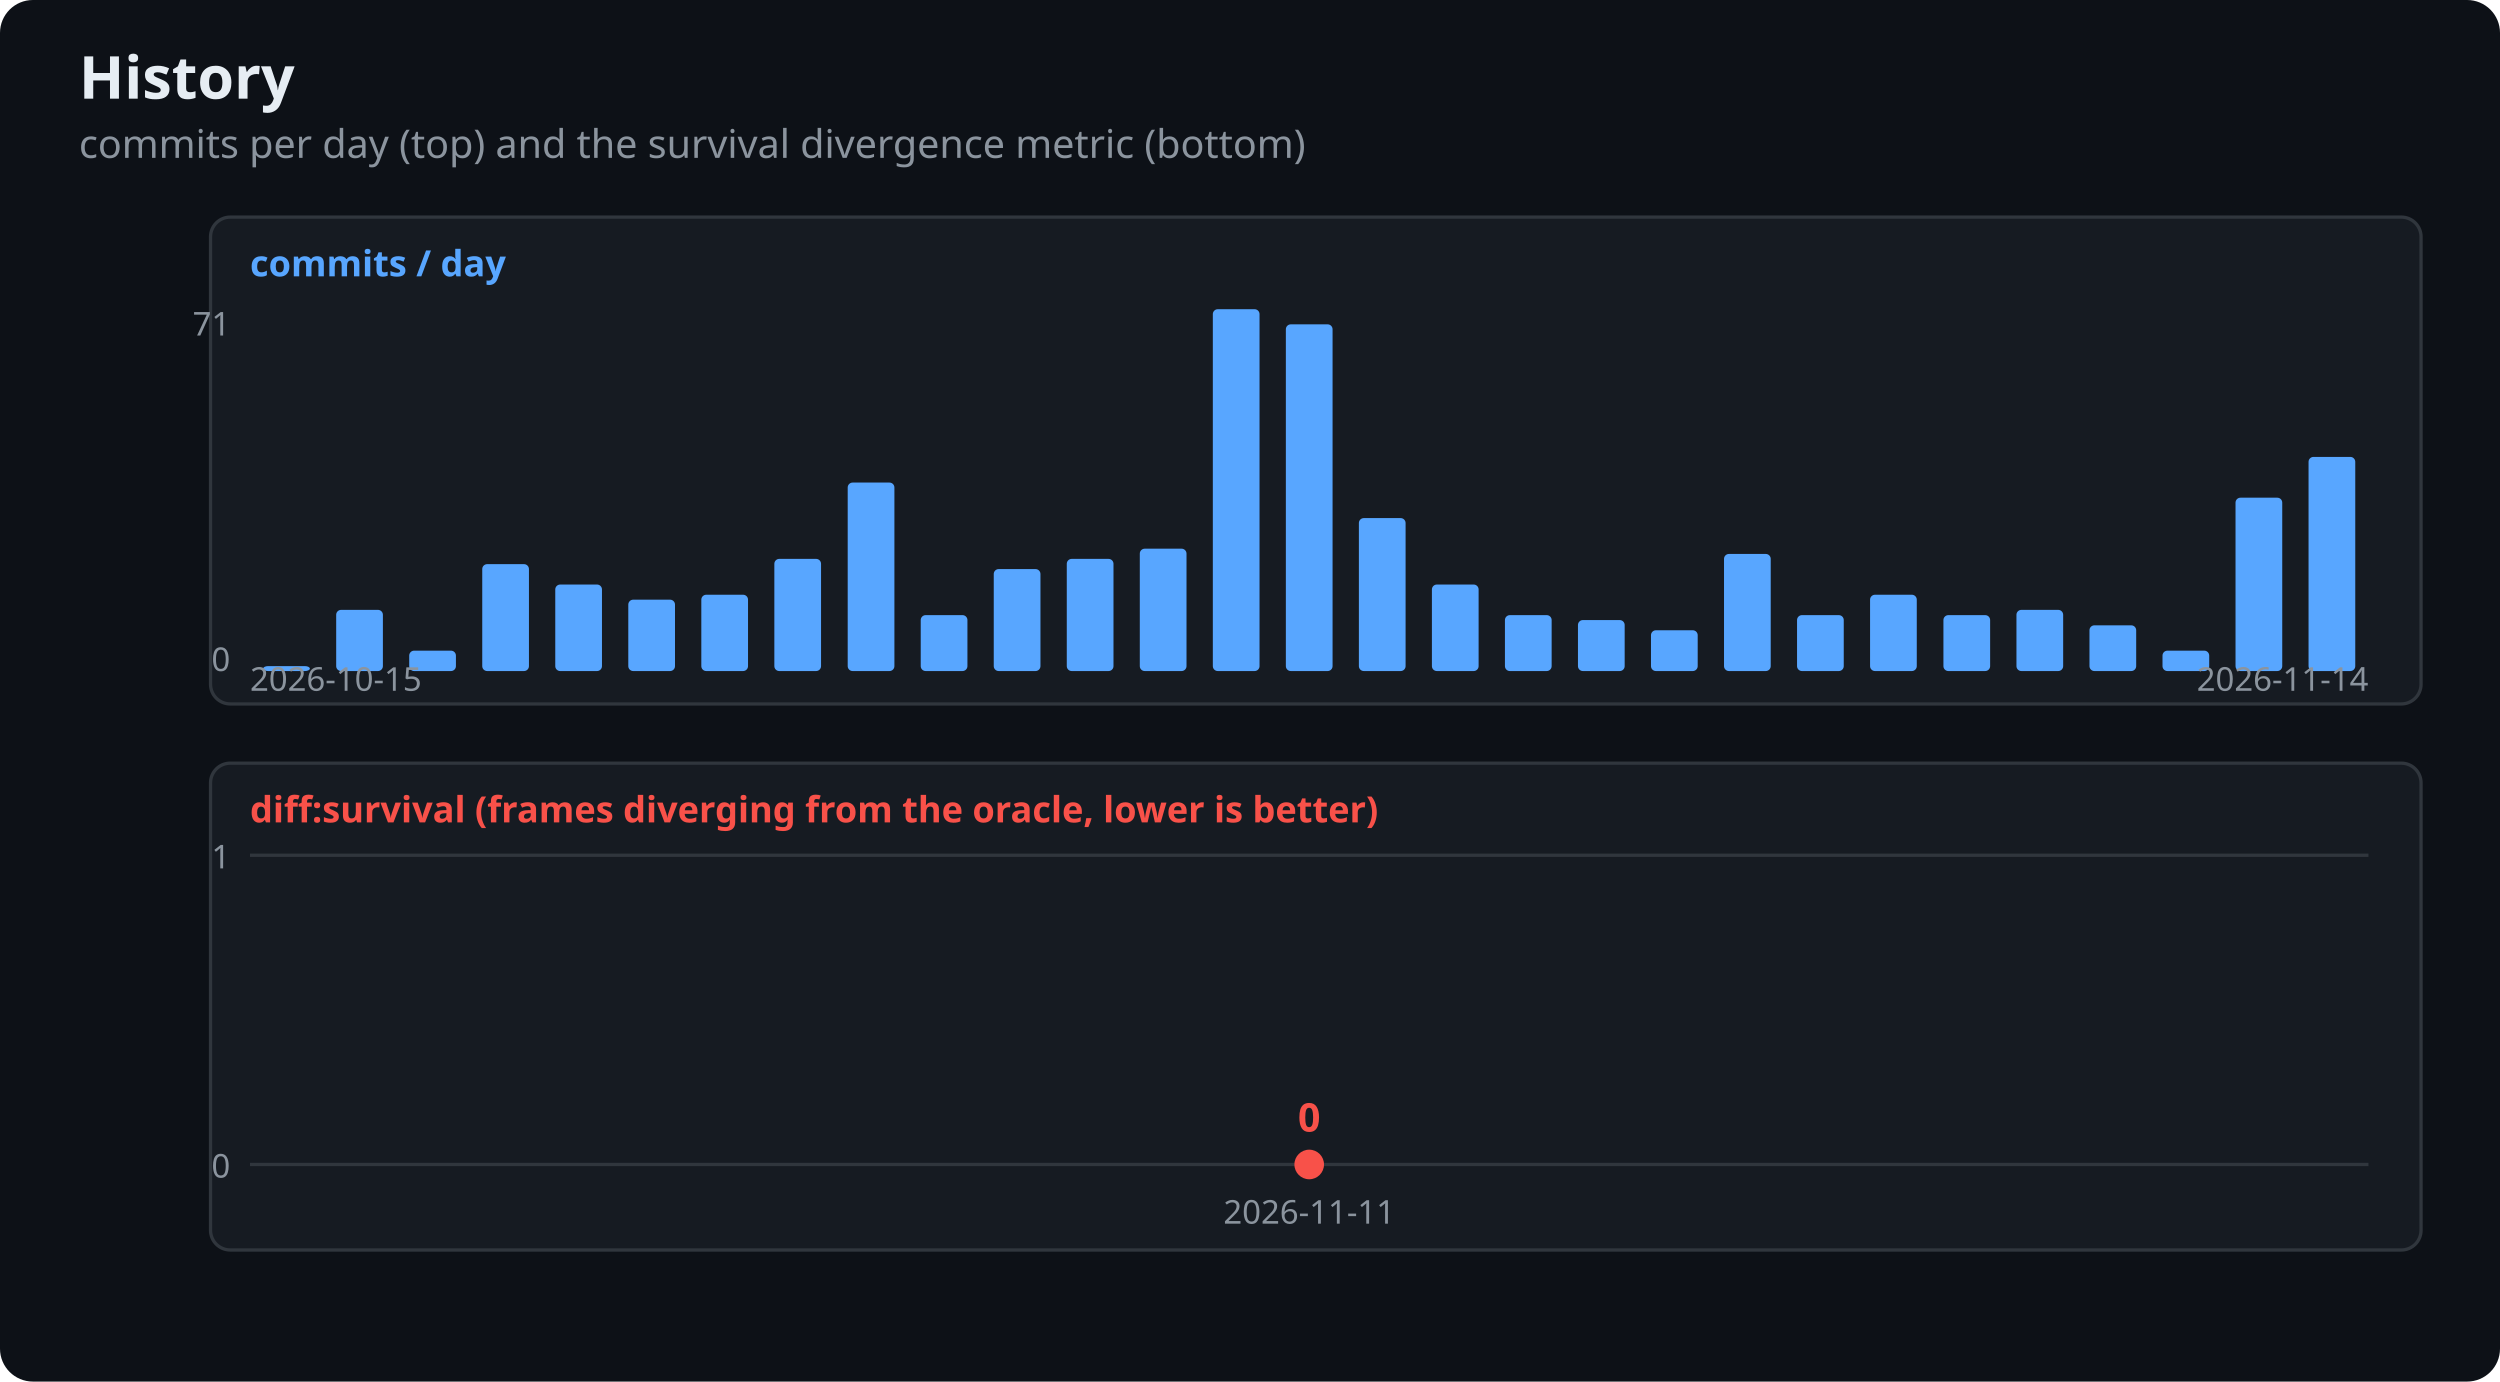
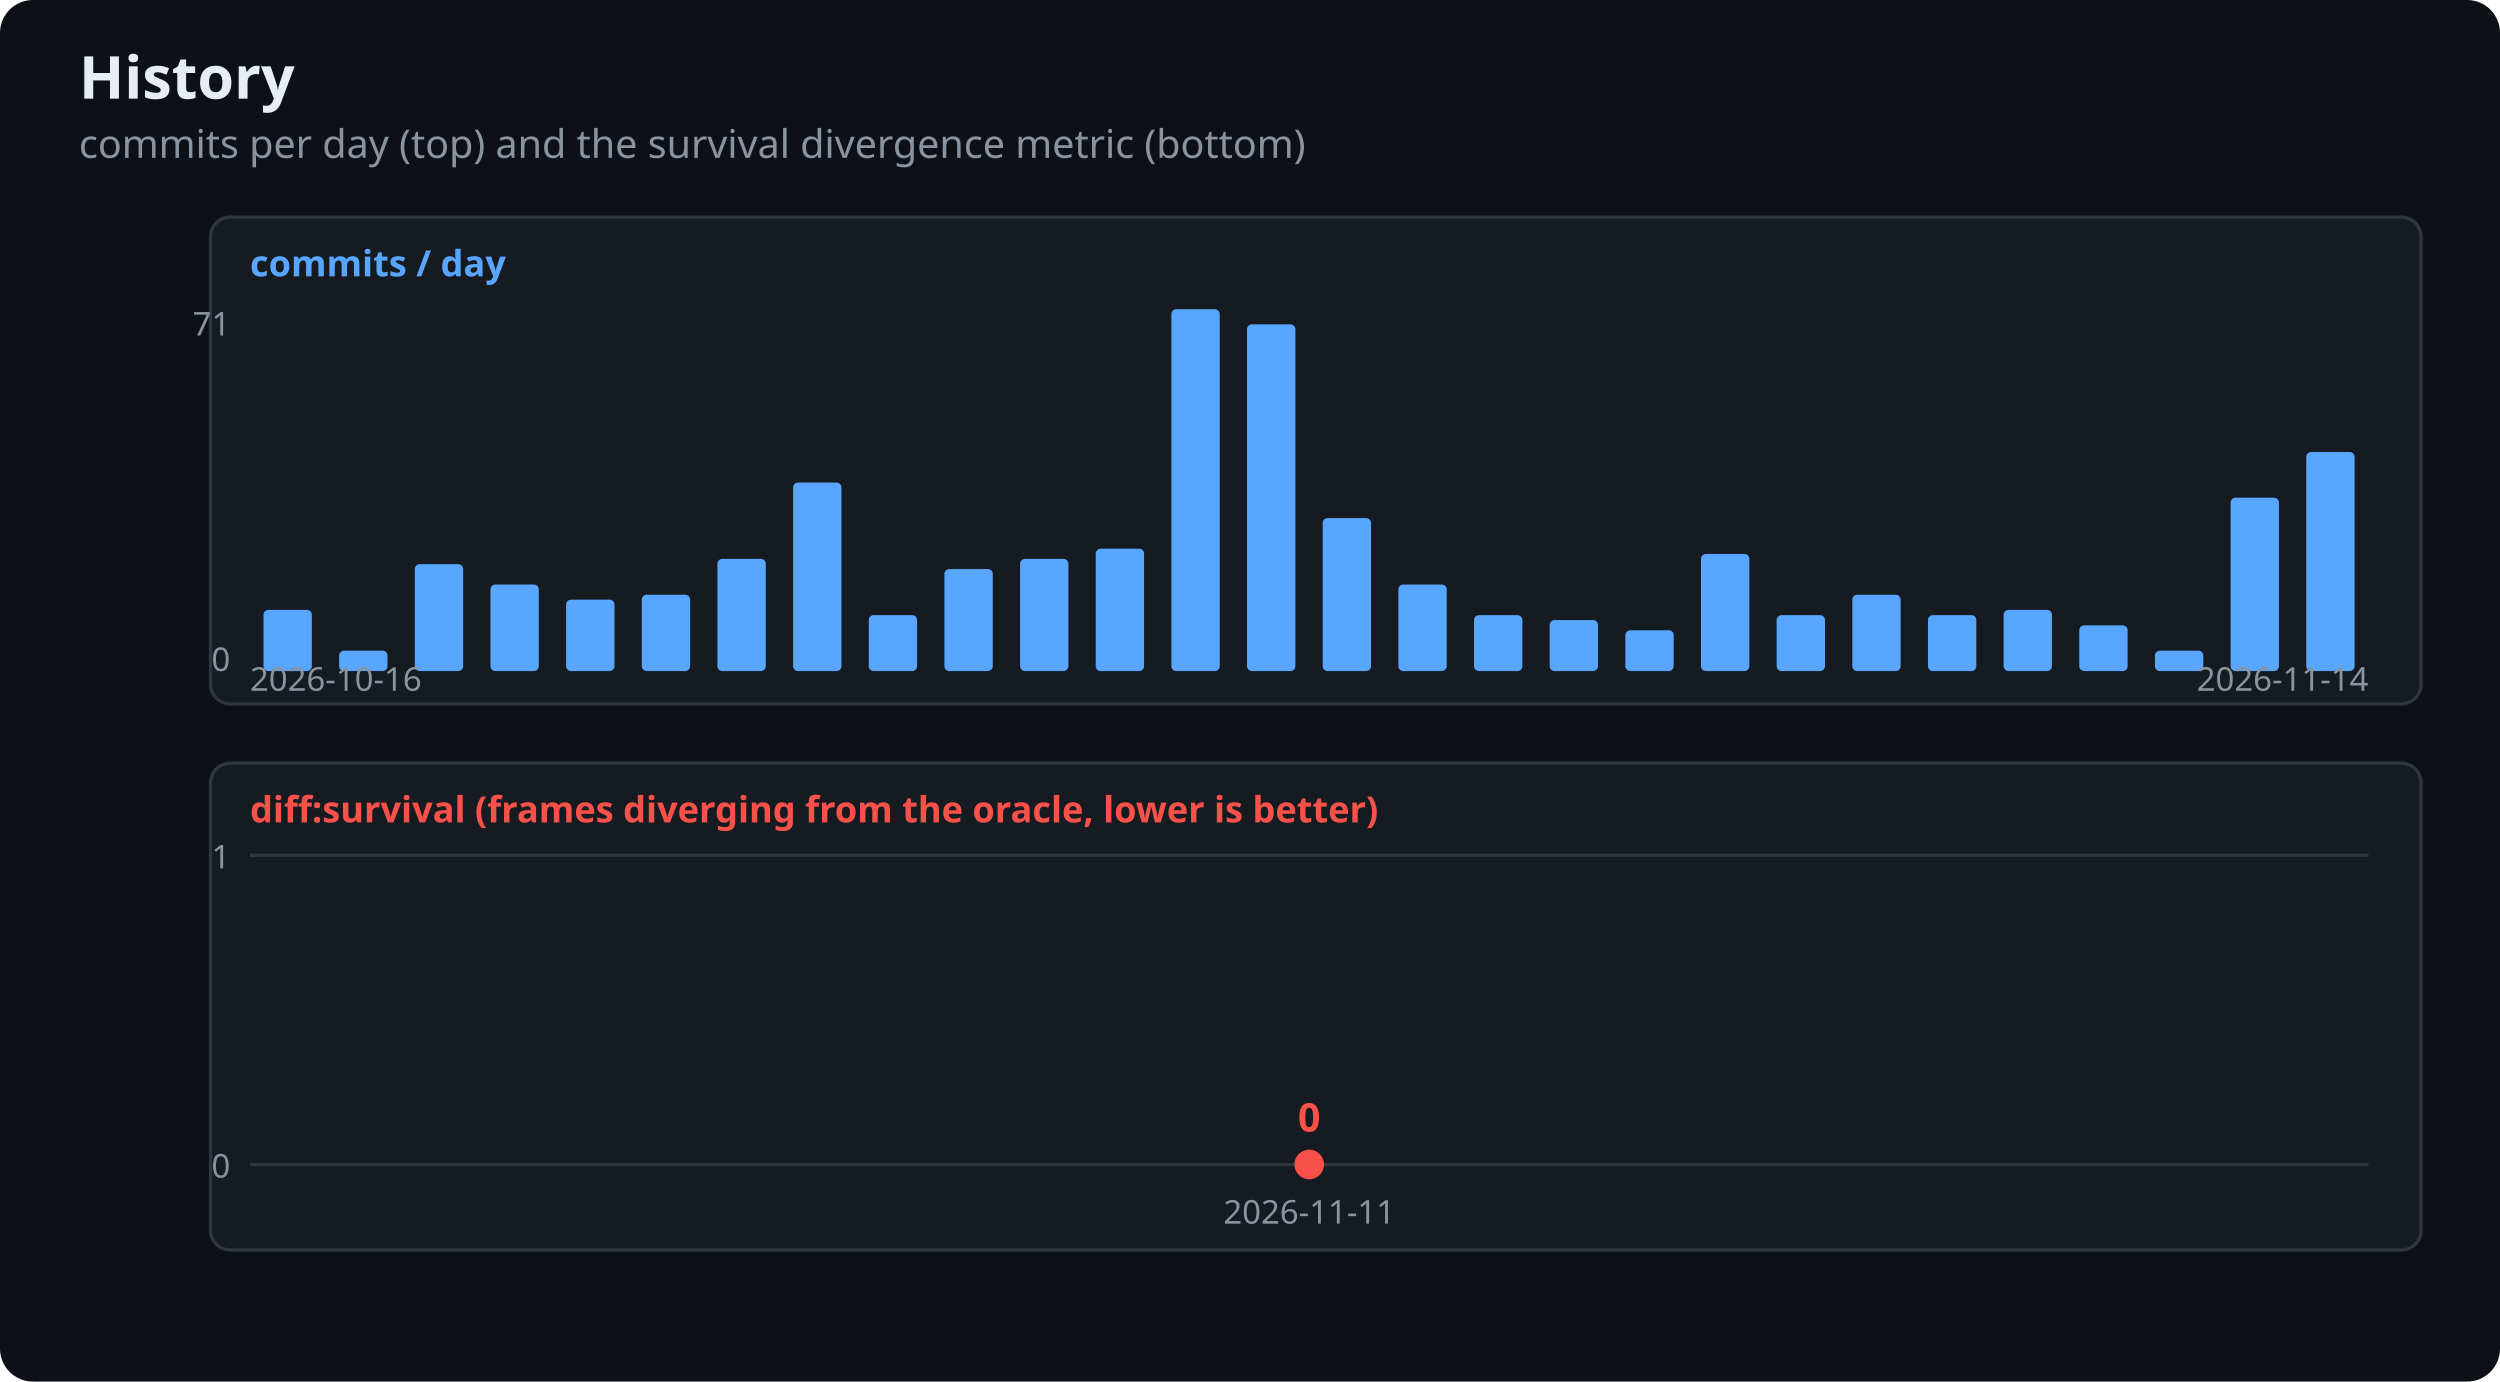
<svg xmlns="http://www.w3.org/2000/svg" width="760" height="420" viewBox="0 0 760 420" font-family="Segoe UI,Ubuntu,sans-serif">
  <rect width="760" height="420" rx="10" fill="#0d1117" />
  <text x="24" y="30" fill="#e6edf3" font-size="18" font-weight="600">History</text>
  <text x="24" y="48" fill="#8b949e" font-size="12">commits per day (top) and the survival divergence metric (bottom)</text>
  <rect x="64" y="66" width="672" height="148" fill="#161b22" stroke="#30363d" rx="6" />
  <text x="76" y="84" fill="#58a6ff" font-size="11" font-weight="600">commits / day</text>
-   <rect x="80.0" y="202.5" width="14.2" height="1.5" fill="#58a6ff" rx="1.5" />
-   <rect x="102.2" y="185.4" width="14.2" height="18.6" fill="#58a6ff" rx="1.5" />
-   <rect x="124.4" y="197.8" width="14.2" height="6.2" fill="#58a6ff" rx="1.5" />
-   <rect x="146.6" y="171.5" width="14.2" height="32.5" fill="#58a6ff" rx="1.5" />
-   <rect x="168.8" y="177.7" width="14.2" height="26.3" fill="#58a6ff" rx="1.5" />
-   <rect x="191.0" y="182.3" width="14.2" height="21.7" fill="#58a6ff" rx="1.5" />
-   <rect x="213.2" y="180.8" width="14.2" height="23.2" fill="#58a6ff" rx="1.5" />
-   <rect x="235.4" y="169.9" width="14.2" height="34.1" fill="#58a6ff" rx="1.5" />
-   <rect x="257.7" y="146.7" width="14.2" height="57.3" fill="#58a6ff" rx="1.5" />
-   <rect x="279.9" y="187.0" width="14.2" height="17.0" fill="#58a6ff" rx="1.5" />
-   <rect x="302.1" y="173.0" width="14.2" height="31.0" fill="#58a6ff" rx="1.5" />
-   <rect x="324.3" y="169.9" width="14.2" height="34.1" fill="#58a6ff" rx="1.5" />
-   <rect x="346.5" y="166.8" width="14.2" height="37.2" fill="#58a6ff" rx="1.5" />
-   <rect x="368.7" y="94.0" width="14.2" height="110.0" fill="#58a6ff" rx="1.5" />
-   <rect x="390.9" y="98.6" width="14.2" height="105.4" fill="#58a6ff" rx="1.5" />
-   <rect x="413.1" y="157.5" width="14.2" height="46.5" fill="#58a6ff" rx="1.5" />
-   <rect x="435.3" y="177.7" width="14.2" height="26.3" fill="#58a6ff" rx="1.5" />
-   <rect x="457.5" y="187.0" width="14.2" height="17.0" fill="#58a6ff" rx="1.5" />
-   <rect x="479.7" y="188.5" width="14.2" height="15.5" fill="#58a6ff" rx="1.5" />
-   <rect x="501.9" y="191.6" width="14.2" height="12.4" fill="#58a6ff" rx="1.5" />
-   <rect x="524.1" y="168.4" width="14.2" height="35.6" fill="#58a6ff" rx="1.5" />
-   <rect x="546.3" y="187.0" width="14.2" height="17.0" fill="#58a6ff" rx="1.5" />
-   <rect x="568.5" y="180.8" width="14.2" height="23.2" fill="#58a6ff" rx="1.5" />
-   <rect x="590.8" y="187.0" width="14.2" height="17.0" fill="#58a6ff" rx="1.5" />
-   <rect x="613.0" y="185.4" width="14.2" height="18.6" fill="#58a6ff" rx="1.5" />
-   <rect x="635.2" y="190.1" width="14.2" height="13.9" fill="#58a6ff" rx="1.5" />
-   <rect x="657.4" y="197.8" width="14.2" height="6.2" fill="#58a6ff" rx="1.5" />
-   <rect x="679.6" y="151.3" width="14.2" height="52.7" fill="#58a6ff" rx="1.5" />
-   <rect x="701.8" y="138.9" width="14.2" height="65.1" fill="#58a6ff" rx="1.5" />
+   <rect x="80.1" y="185.4" width="14.7" height="18.6" fill="#58a6ff" rx="1.5" />
+   <rect x="103.1" y="197.8" width="14.7" height="6.2" fill="#58a6ff" rx="1.5" />
+   <rect x="126.1" y="171.5" width="14.7" height="32.5" fill="#58a6ff" rx="1.5" />
+   <rect x="149.1" y="177.7" width="14.7" height="26.3" fill="#58a6ff" rx="1.5" />
+   <rect x="172.1" y="182.3" width="14.7" height="21.7" fill="#58a6ff" rx="1.5" />
+   <rect x="195.1" y="180.8" width="14.7" height="23.2" fill="#58a6ff" rx="1.5" />
+   <rect x="218.1" y="169.9" width="14.7" height="34.1" fill="#58a6ff" rx="1.5" />
+   <rect x="241.1" y="146.7" width="14.7" height="57.3" fill="#58a6ff" rx="1.5" />
+   <rect x="264.1" y="187.0" width="14.7" height="17.0" fill="#58a6ff" rx="1.5" />
+   <rect x="287.1" y="173.0" width="14.7" height="31.0" fill="#58a6ff" rx="1.5" />
+   <rect x="310.1" y="169.9" width="14.7" height="34.1" fill="#58a6ff" rx="1.5" />
+   <rect x="333.1" y="166.8" width="14.7" height="37.2" fill="#58a6ff" rx="1.5" />
+   <rect x="356.1" y="94.0" width="14.7" height="110.0" fill="#58a6ff" rx="1.5" />
+   <rect x="379.1" y="98.6" width="14.7" height="105.4" fill="#58a6ff" rx="1.5" />
+   <rect x="402.1" y="157.5" width="14.7" height="46.5" fill="#58a6ff" rx="1.5" />
+   <rect x="425.1" y="177.7" width="14.7" height="26.3" fill="#58a6ff" rx="1.5" />
+   <rect x="448.1" y="187.0" width="14.7" height="17.0" fill="#58a6ff" rx="1.5" />
+   <rect x="471.1" y="188.5" width="14.7" height="15.5" fill="#58a6ff" rx="1.5" />
+   <rect x="494.1" y="191.6" width="14.7" height="12.4" fill="#58a6ff" rx="1.5" />
+   <rect x="517.1" y="168.4" width="14.7" height="35.6" fill="#58a6ff" rx="1.5" />
+   <rect x="540.1" y="187.0" width="14.7" height="17.0" fill="#58a6ff" rx="1.5" />
+   <rect x="563.1" y="180.8" width="14.7" height="23.2" fill="#58a6ff" rx="1.5" />
+   <rect x="586.1" y="187.0" width="14.7" height="17.0" fill="#58a6ff" rx="1.5" />
+   <rect x="609.1" y="185.4" width="14.7" height="18.6" fill="#58a6ff" rx="1.5" />
+   <rect x="632.1" y="190.1" width="14.7" height="13.9" fill="#58a6ff" rx="1.5" />
+   <rect x="655.1" y="197.8" width="14.7" height="6.2" fill="#58a6ff" rx="1.5" />
+   <rect x="678.1" y="151.3" width="14.7" height="52.7" fill="#58a6ff" rx="1.5" />
+   <rect x="701.1" y="137.4" width="14.7" height="66.6" fill="#58a6ff" rx="1.5" />
  <text x="70" y="102" fill="#8b949e" font-size="10" text-anchor="end">71</text>
  <text x="70" y="204" fill="#8b949e" font-size="10" text-anchor="end">0</text>
-   <text x="76" y="210" fill="#8b949e" font-size="10">2026-10-15</text>
+   <text x="76" y="210" fill="#8b949e" font-size="10">2026-10-16</text>
  <text x="720" y="210" fill="#8b949e" font-size="10" text-anchor="end">2026-11-14</text>
  <rect x="64" y="232" width="672" height="148" fill="#161b22" stroke="#30363d" rx="6" />
  <text x="76" y="250" fill="#f85149" font-size="11" font-weight="600">diff:survival (frames diverging from the oracle, lower is better)</text>
  <line x1="76" y1="354.0" x2="720" y2="354.0" stroke="#30363d" stroke-width="1" />
  <text x="70" y="358.0" fill="#8b949e" font-size="10" text-anchor="end">0</text>
  <line x1="76" y1="260.0" x2="720" y2="260.0" stroke="#30363d" stroke-width="1" />
  <text x="70" y="264.0" fill="#8b949e" font-size="10" text-anchor="end">1</text>
  <circle cx="398.0" cy="354.0" r="4.5" fill="#f85149" />
  <text x="398.0" y="344.0" fill="#f85149" font-size="12" font-weight="600" text-anchor="middle">0</text>
  <text x="398.0" y="372" fill="#8b949e" font-size="10" text-anchor="middle">2026-11-11</text>
</svg>
